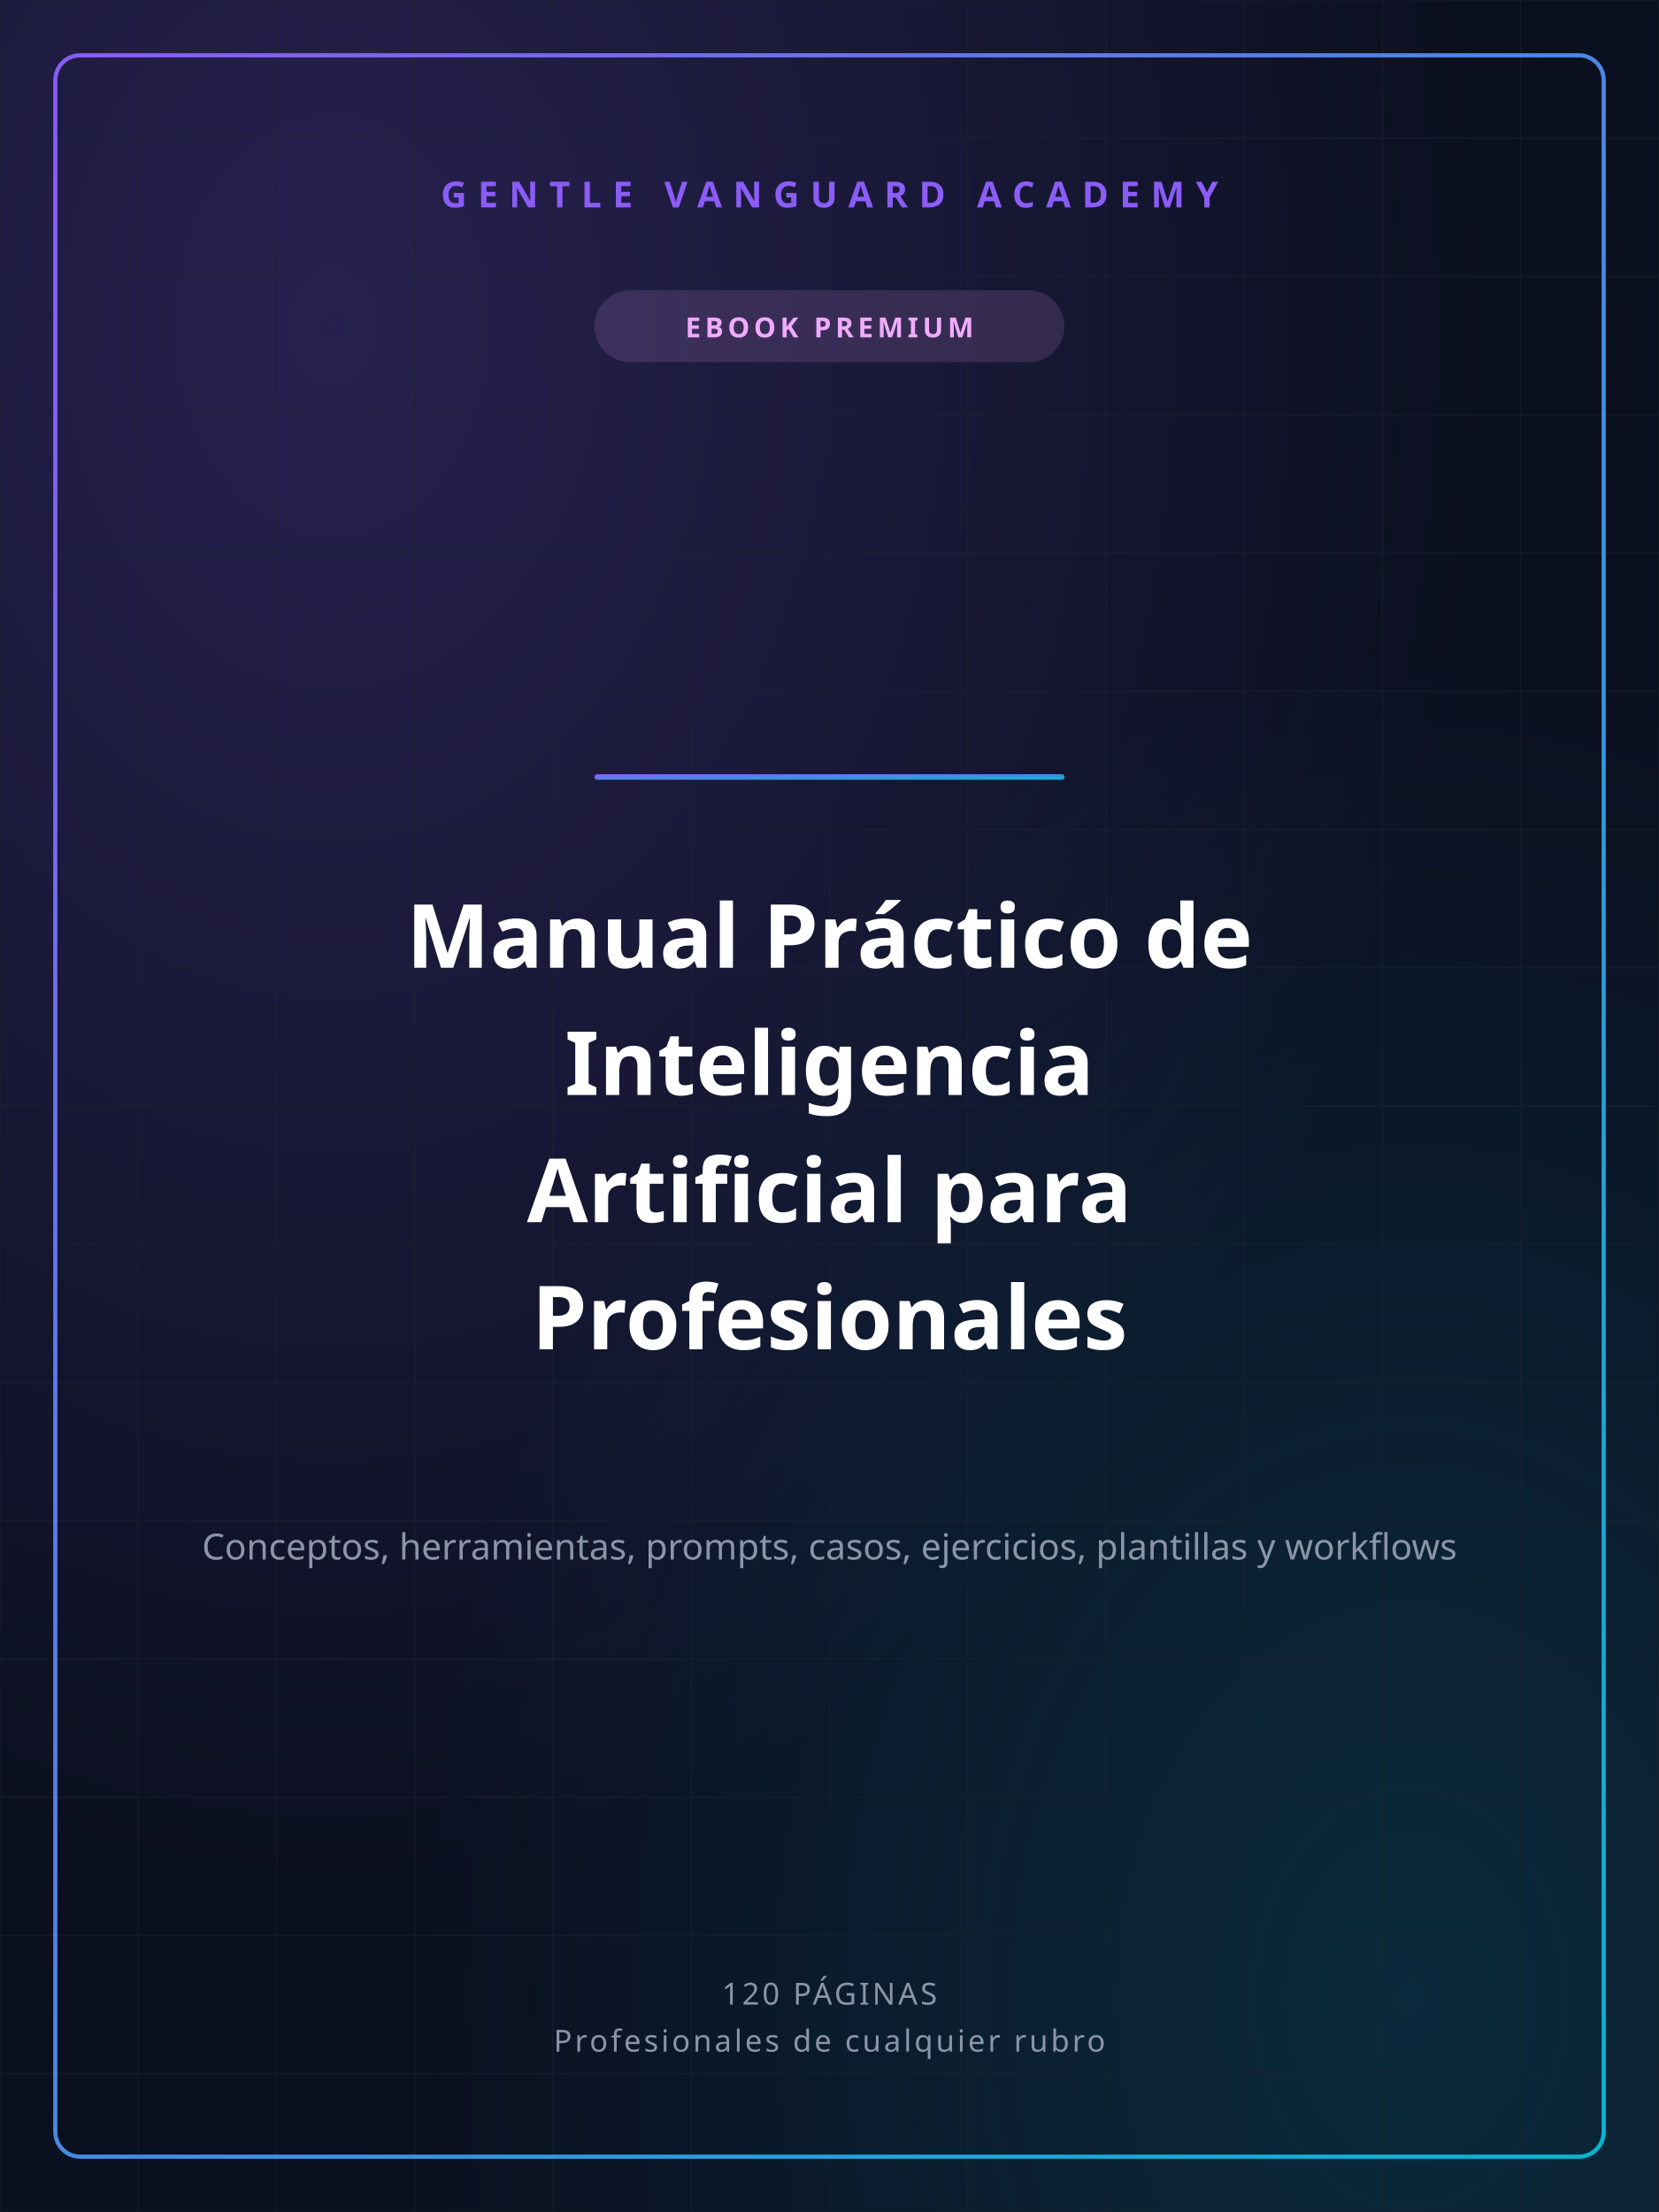
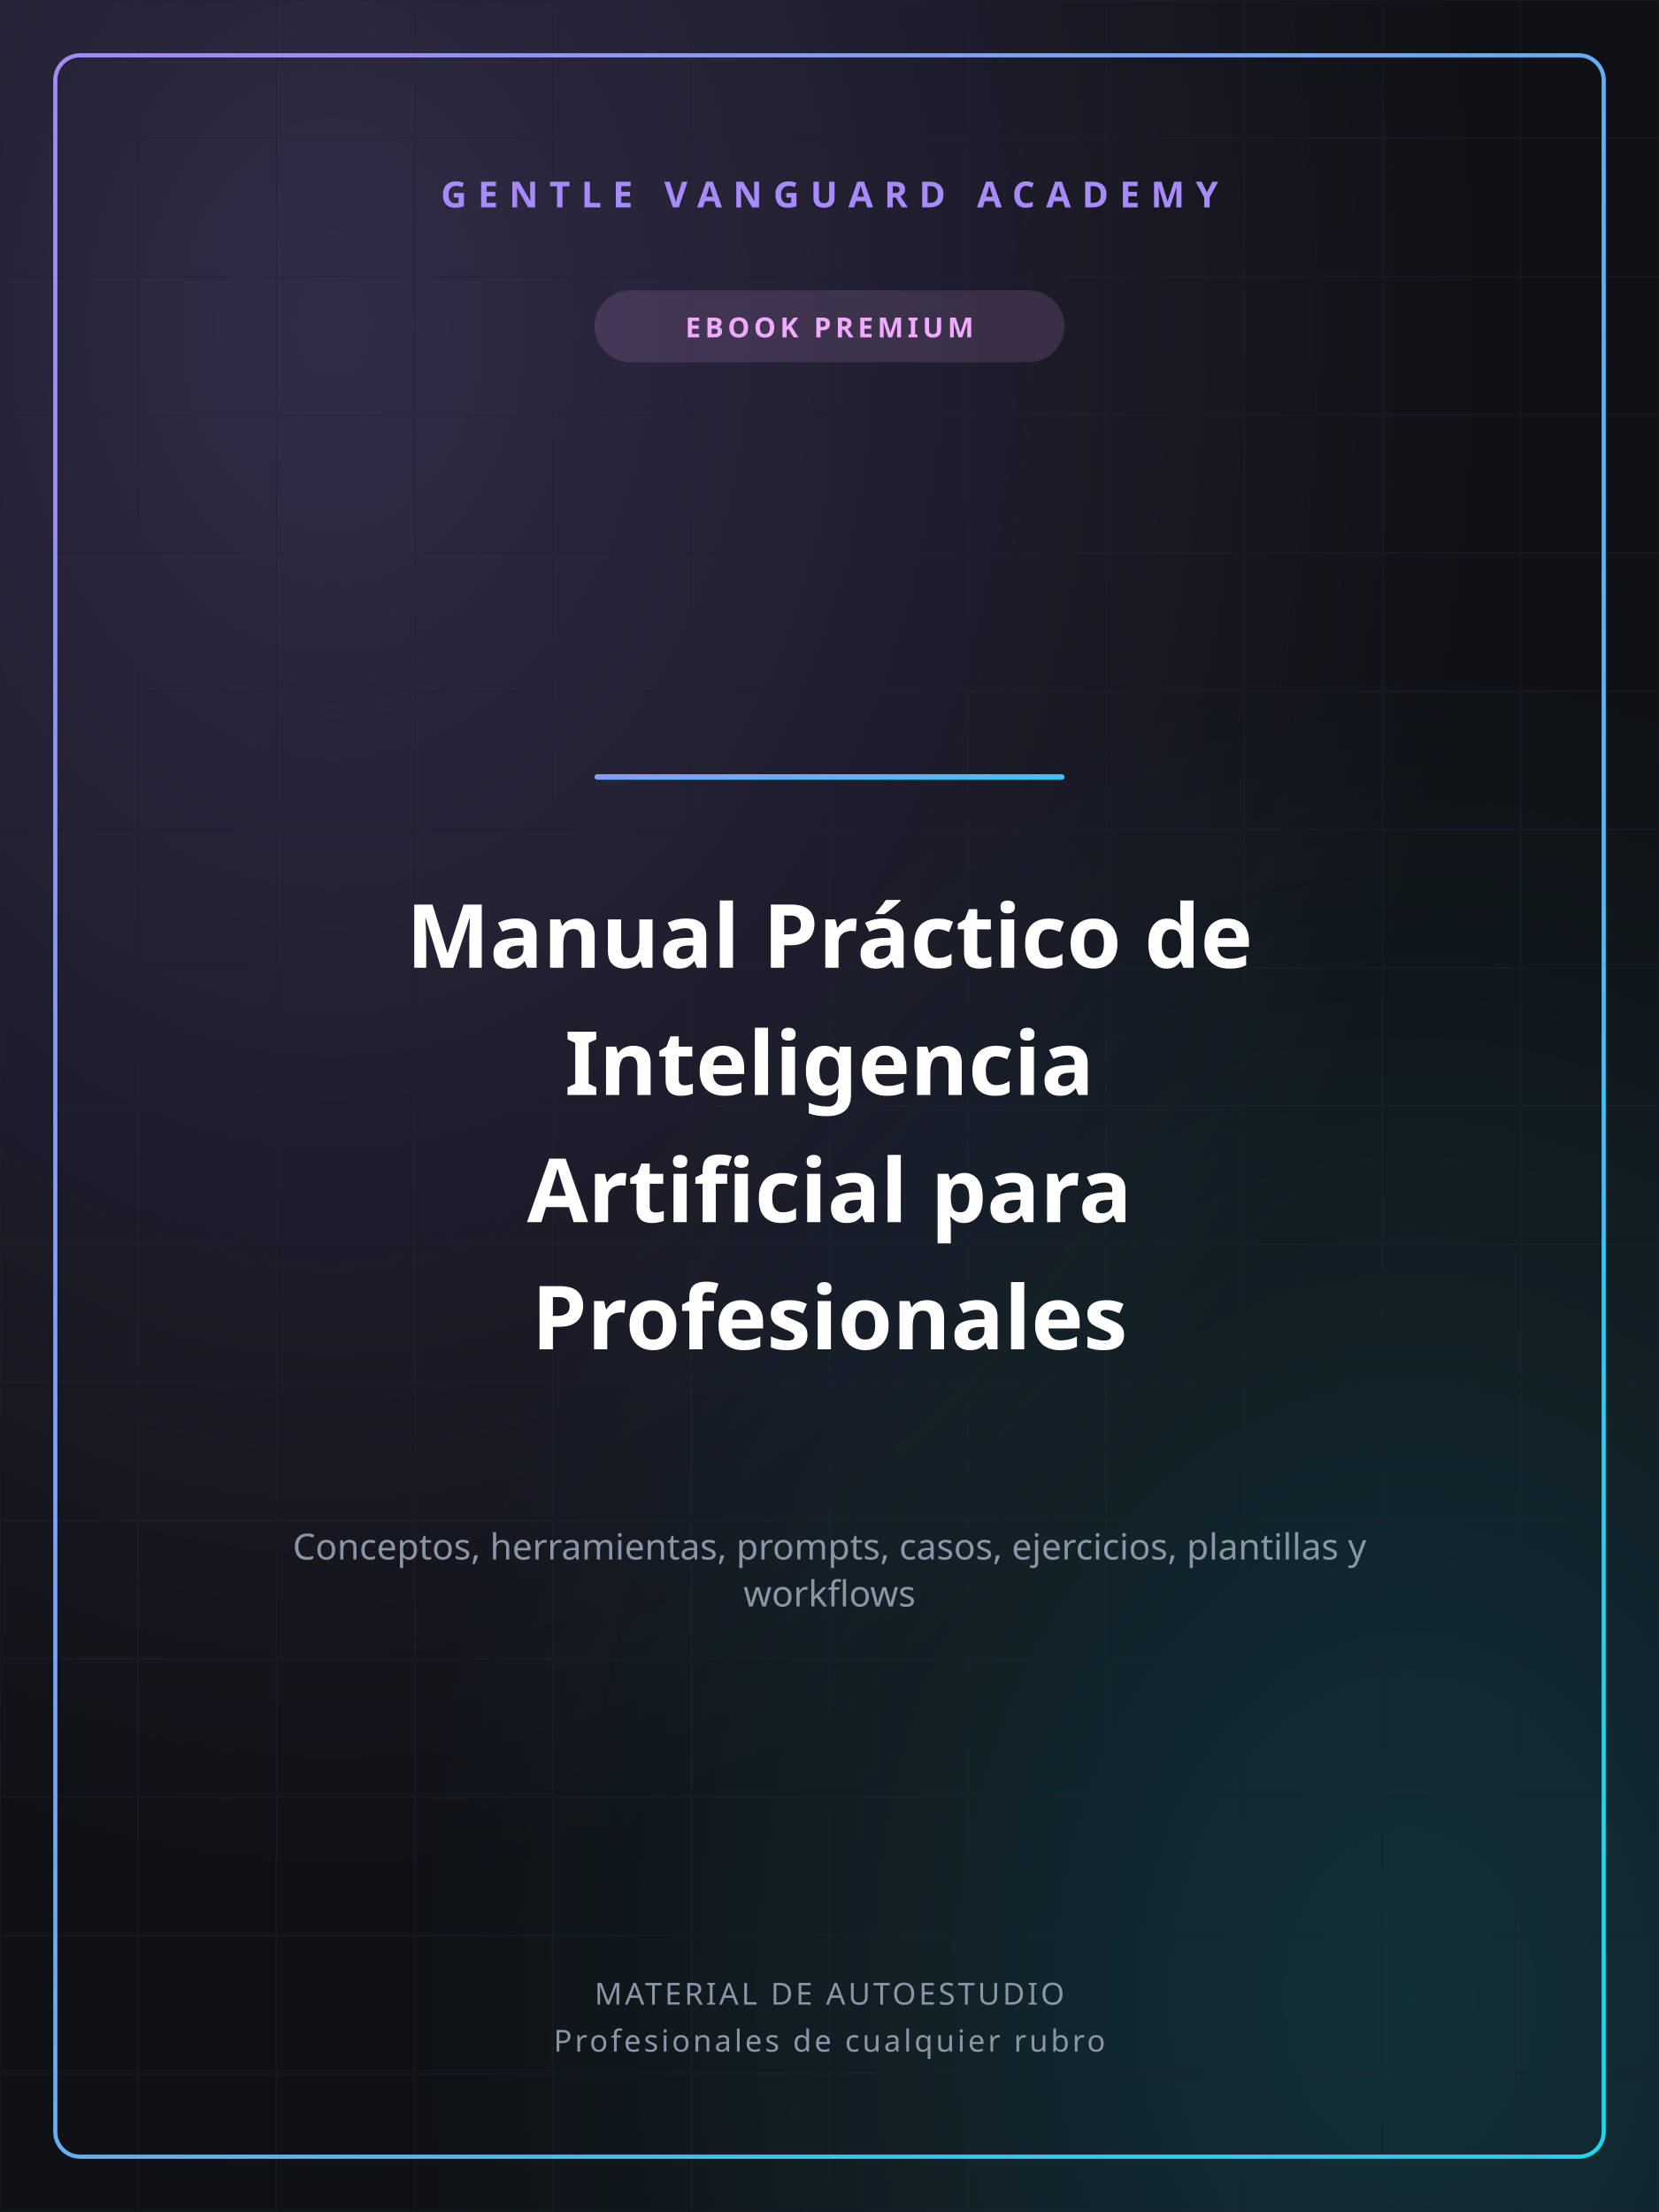
<svg xmlns="http://www.w3.org/2000/svg" width="1200" height="1600" viewBox="0 0 1200 1600">
  <defs>
    <linearGradient id="gvGrad" x1="0" y1="0" x2="1" y2="1">
-       <stop offset="0%" stop-color="#8B5CF6" />
-       <stop offset="100%" stop-color="#06B6D4" />
+       <stop offset="0%" stop-color="#A78BFA" />
+       <stop offset="100%" stop-color="#22D3EE" />
    </linearGradient>
    <radialGradient id="glowA" cx="0.2" cy="0.15" r="0.7">
-       <stop offset="0%" stop-color="#8B5CF6" stop-opacity="0.22" />
-       <stop offset="100%" stop-color="#8B5CF6" stop-opacity="0" />
+       <stop offset="0%" stop-color="#A78BFA" stop-opacity="0.22" />
+       <stop offset="100%" stop-color="#A78BFA" stop-opacity="0" />
    </radialGradient>
    <radialGradient id="glowB" cx="0.85" cy="0.9" r="0.6">
-       <stop offset="0%" stop-color="#06B6D4" stop-opacity="0.16" />
-       <stop offset="100%" stop-color="#06B6D4" stop-opacity="0" />
+       <stop offset="0%" stop-color="#22D3EE" stop-opacity="0.16" />
+       <stop offset="100%" stop-color="#22D3EE" stop-opacity="0" />
    </radialGradient>
  </defs>
-   <rect width="1200" height="1600" fill="#0B1020" />
+   <rect width="1200" height="1600" fill="#0F1115" />
  <rect width="1200" height="1600" fill="url(#glowA)" />
  <rect width="1200" height="1600" fill="url(#glowB)" />
  <g stroke="#1c2230" stroke-width="1" opacity="0.5">
    <line x1="0" y1="0" x2="0" y2="1600" />
    <line x1="100" y1="0" x2="100" y2="1600" />
    <line x1="200" y1="0" x2="200" y2="1600" />
    <line x1="300" y1="0" x2="300" y2="1600" />
    <line x1="400" y1="0" x2="400" y2="1600" />
    <line x1="500" y1="0" x2="500" y2="1600" />
    <line x1="600" y1="0" x2="600" y2="1600" />
    <line x1="700" y1="0" x2="700" y2="1600" />
    <line x1="800" y1="0" x2="800" y2="1600" />
    <line x1="900" y1="0" x2="900" y2="1600" />
    <line x1="1000" y1="0" x2="1000" y2="1600" />
    <line x1="1100" y1="0" x2="1100" y2="1600" />
    <line x1="1200" y1="0" x2="1200" y2="1600" />
    <line x1="0" y1="0" x2="1200" y2="0" />
    <line x1="0" y1="100" x2="1200" y2="100" />
    <line x1="0" y1="200" x2="1200" y2="200" />
    <line x1="0" y1="300" x2="1200" y2="300" />
    <line x1="0" y1="400" x2="1200" y2="400" />
    <line x1="0" y1="500" x2="1200" y2="500" />
    <line x1="0" y1="600" x2="1200" y2="600" />
    <line x1="0" y1="700" x2="1200" y2="700" />
    <line x1="0" y1="800" x2="1200" y2="800" />
    <line x1="0" y1="900" x2="1200" y2="900" />
    <line x1="0" y1="1000" x2="1200" y2="1000" />
    <line x1="0" y1="1100" x2="1200" y2="1100" />
    <line x1="0" y1="1200" x2="1200" y2="1200" />
    <line x1="0" y1="1300" x2="1200" y2="1300" />
    <line x1="0" y1="1400" x2="1200" y2="1400" />
    <line x1="0" y1="1500" x2="1200" y2="1500" />
    <line x1="0" y1="1600" x2="1200" y2="1600" />
  </g>
  <rect x="40" y="40" width="1120" height="1520" fill="none" stroke="url(#gvGrad)" stroke-width="3" rx="18" />
-   <text x="600" y="150" text-anchor="middle" font-family="'Space Grotesk','Segoe UI',sans-serif" font-size="26" font-weight="700" fill="#8B5CF6" letter-spacing="8">GENTLE VANGUARD ACADEMY</text>
+   <text x="600" y="150" text-anchor="middle" font-family="'Space Grotesk','Segoe UI',sans-serif" font-size="26" font-weight="700" fill="#A78BFA" letter-spacing="8">GENTLE VANGUARD ACADEMY</text>
  <rect x="430" y="210" width="340" height="52" rx="26" fill="#F0ABFC" opacity="0.14" />
  <text x="600" y="244" text-anchor="middle" font-family="'Space Grotesk','Segoe UI',sans-serif" font-size="20" font-weight="700" fill="#F0ABFC" letter-spacing="3">EBOOK PREMIUM</text>
  <rect x="430" y="560" width="340" height="4" rx="2" fill="url(#gvGrad)" />
  <text x="600" y="700" text-anchor="middle" font-family="'Space Grotesk','Segoe UI',sans-serif" font-size="64" font-weight="800" fill="#ffffff">Manual Práctico de</text>
  <text x="600" y="792" text-anchor="middle" font-family="'Space Grotesk','Segoe UI',sans-serif" font-size="64" font-weight="800" fill="#ffffff">Inteligencia</text>
  <text x="600" y="884" text-anchor="middle" font-family="'Space Grotesk','Segoe UI',sans-serif" font-size="64" font-weight="800" fill="#ffffff">Artificial para</text>
  <text x="600" y="976" text-anchor="middle" font-family="'Space Grotesk','Segoe UI',sans-serif" font-size="64" font-weight="800" fill="#ffffff">Profesionales</text>
-   <text x="600" y="1128" text-anchor="middle" font-family="'Space Grotesk','Segoe UI',sans-serif" font-size="26" font-weight="400" fill="#8b95a8">Conceptos, herramientas, prompts, casos, ejercicios, plantillas y workflows</text>
-   <text x="600" y="1450" text-anchor="middle" font-family="'Space Grotesk','Segoe UI',sans-serif" font-size="22" font-weight="500" fill="#8b95a8" letter-spacing="2">120 PÁGINAS</text>
+   <text x="600" y="1128" text-anchor="middle" font-family="'Space Grotesk','Segoe UI',sans-serif" font-size="26" font-weight="400" fill="#8b95a8">Conceptos, herramientas, prompts, casos, ejercicios, plantillas y</text>
+   <text x="600" y="1162" text-anchor="middle" font-family="'Space Grotesk','Segoe UI',sans-serif" font-size="26" font-weight="400" fill="#8b95a8">workflows</text>
+   <text x="600" y="1450" text-anchor="middle" font-family="'Space Grotesk','Segoe UI',sans-serif" font-size="22" font-weight="500" fill="#8b95a8" letter-spacing="2">MATERIAL DE AUTOESTUDIO</text>
  <text x="600" y="1484" text-anchor="middle" font-family="'Space Grotesk','Segoe UI',sans-serif" font-size="22" font-weight="500" fill="#8b95a8" letter-spacing="2">Profesionales de cualquier rubro</text>
</svg>
